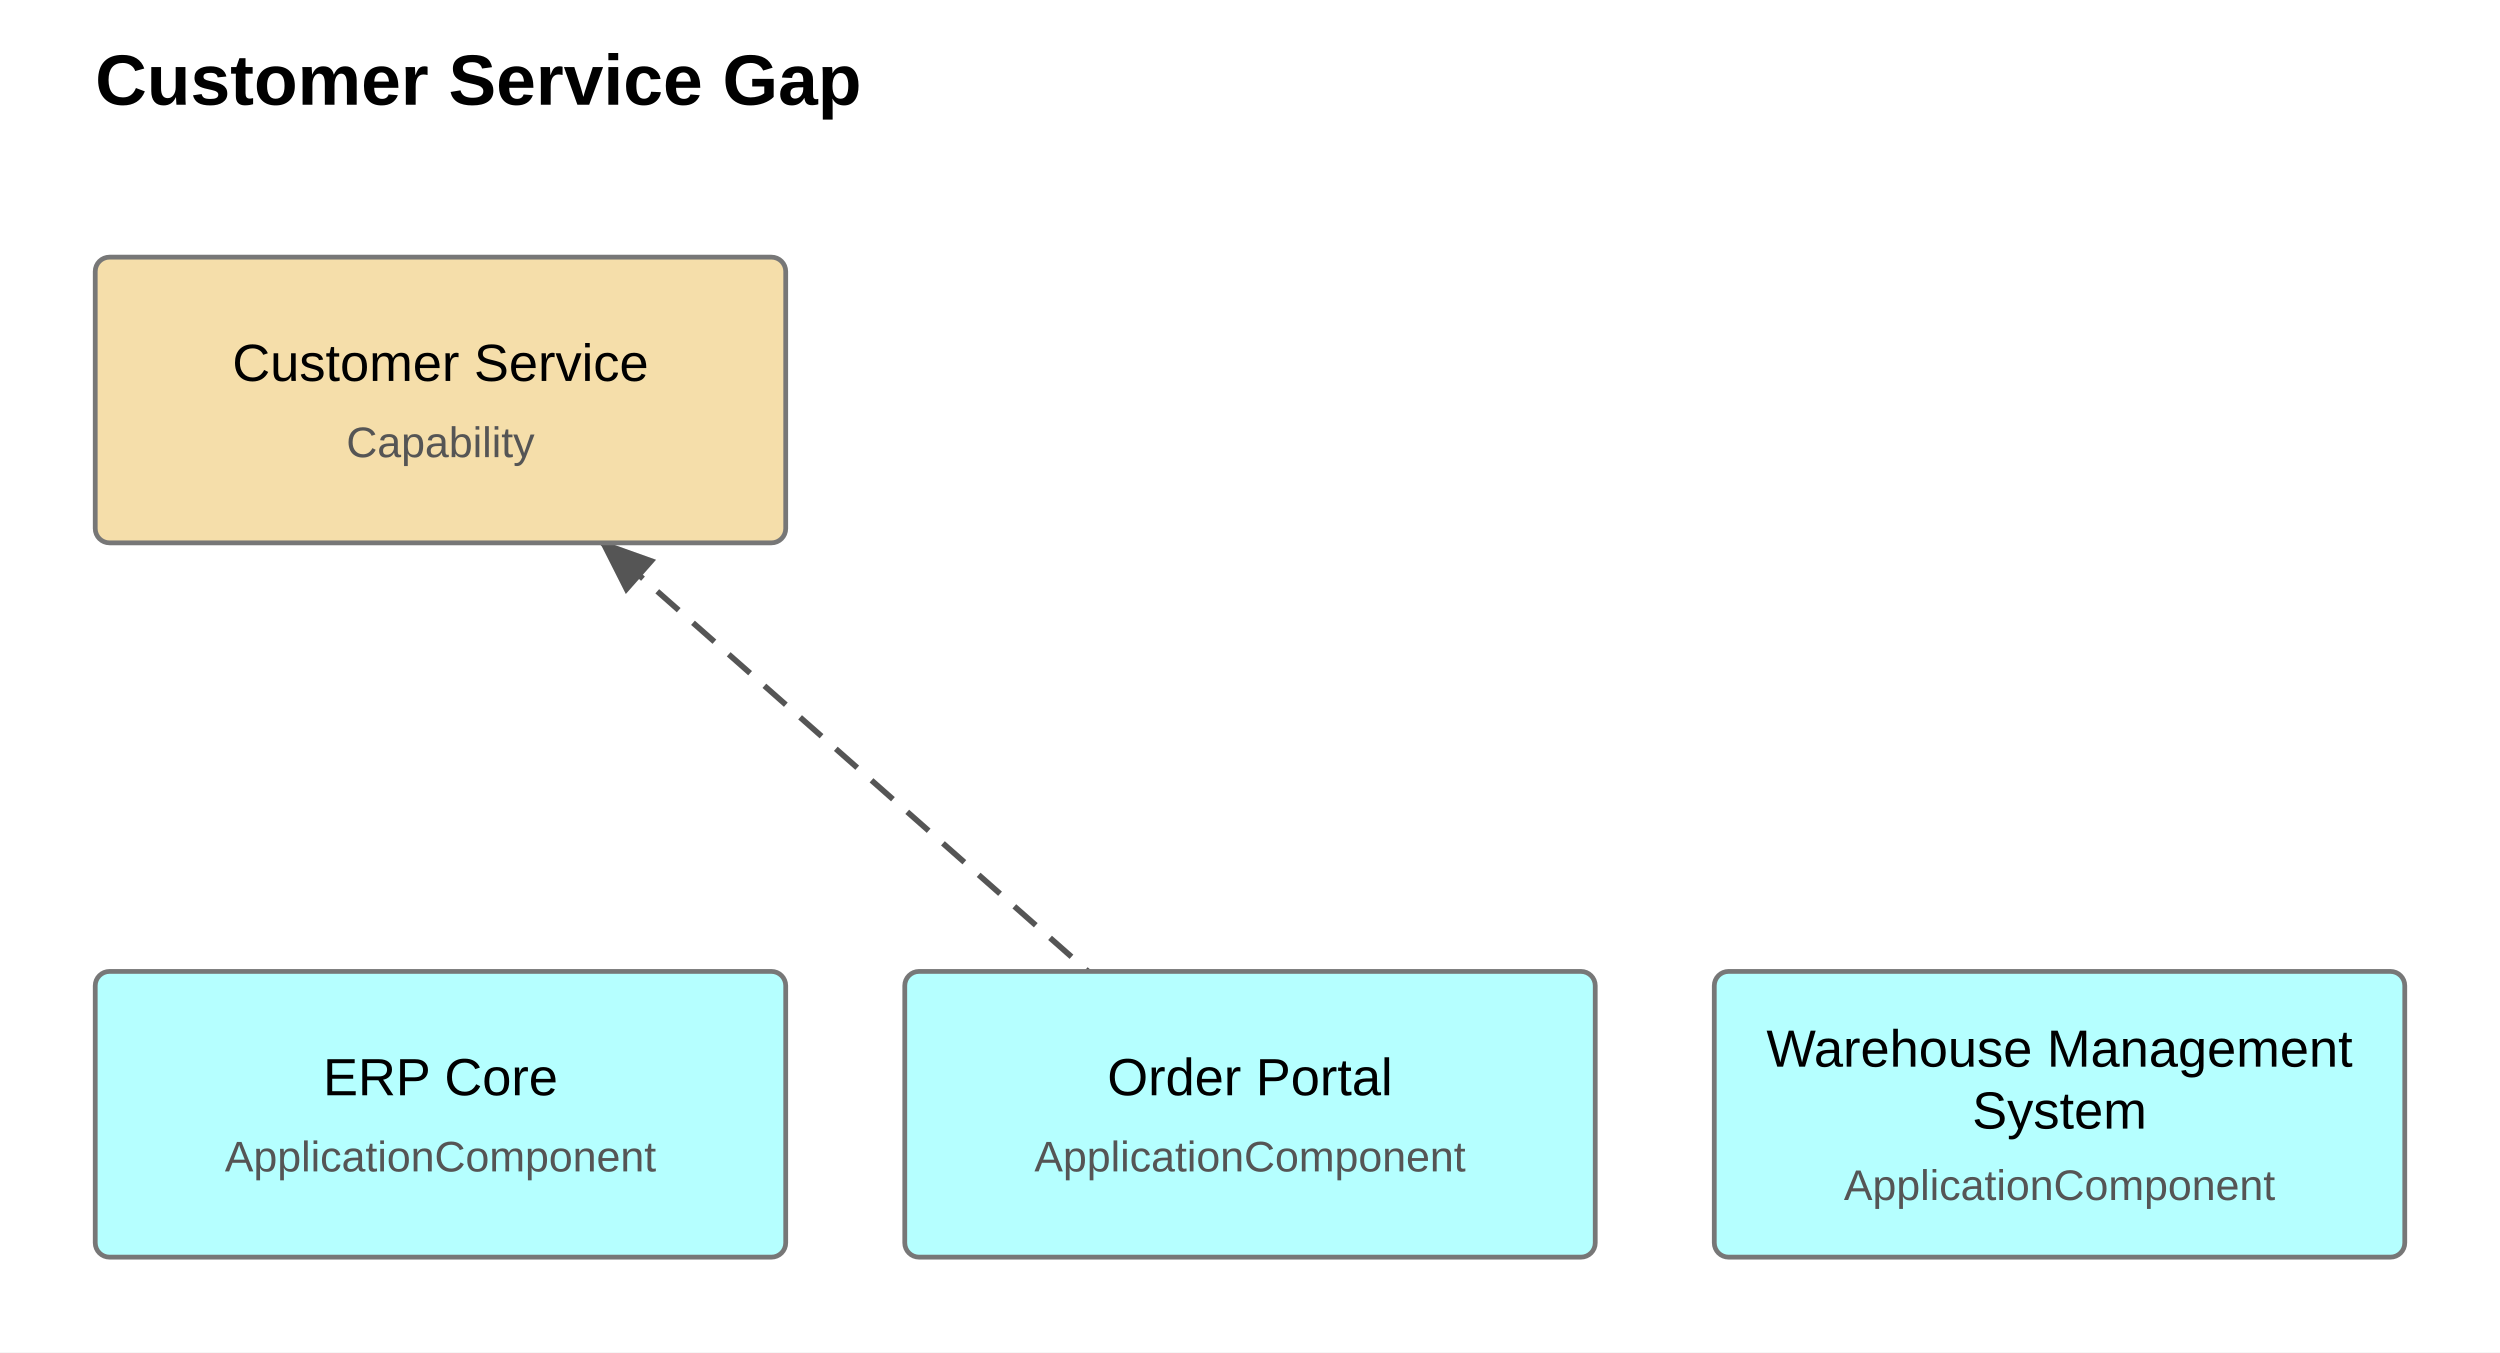
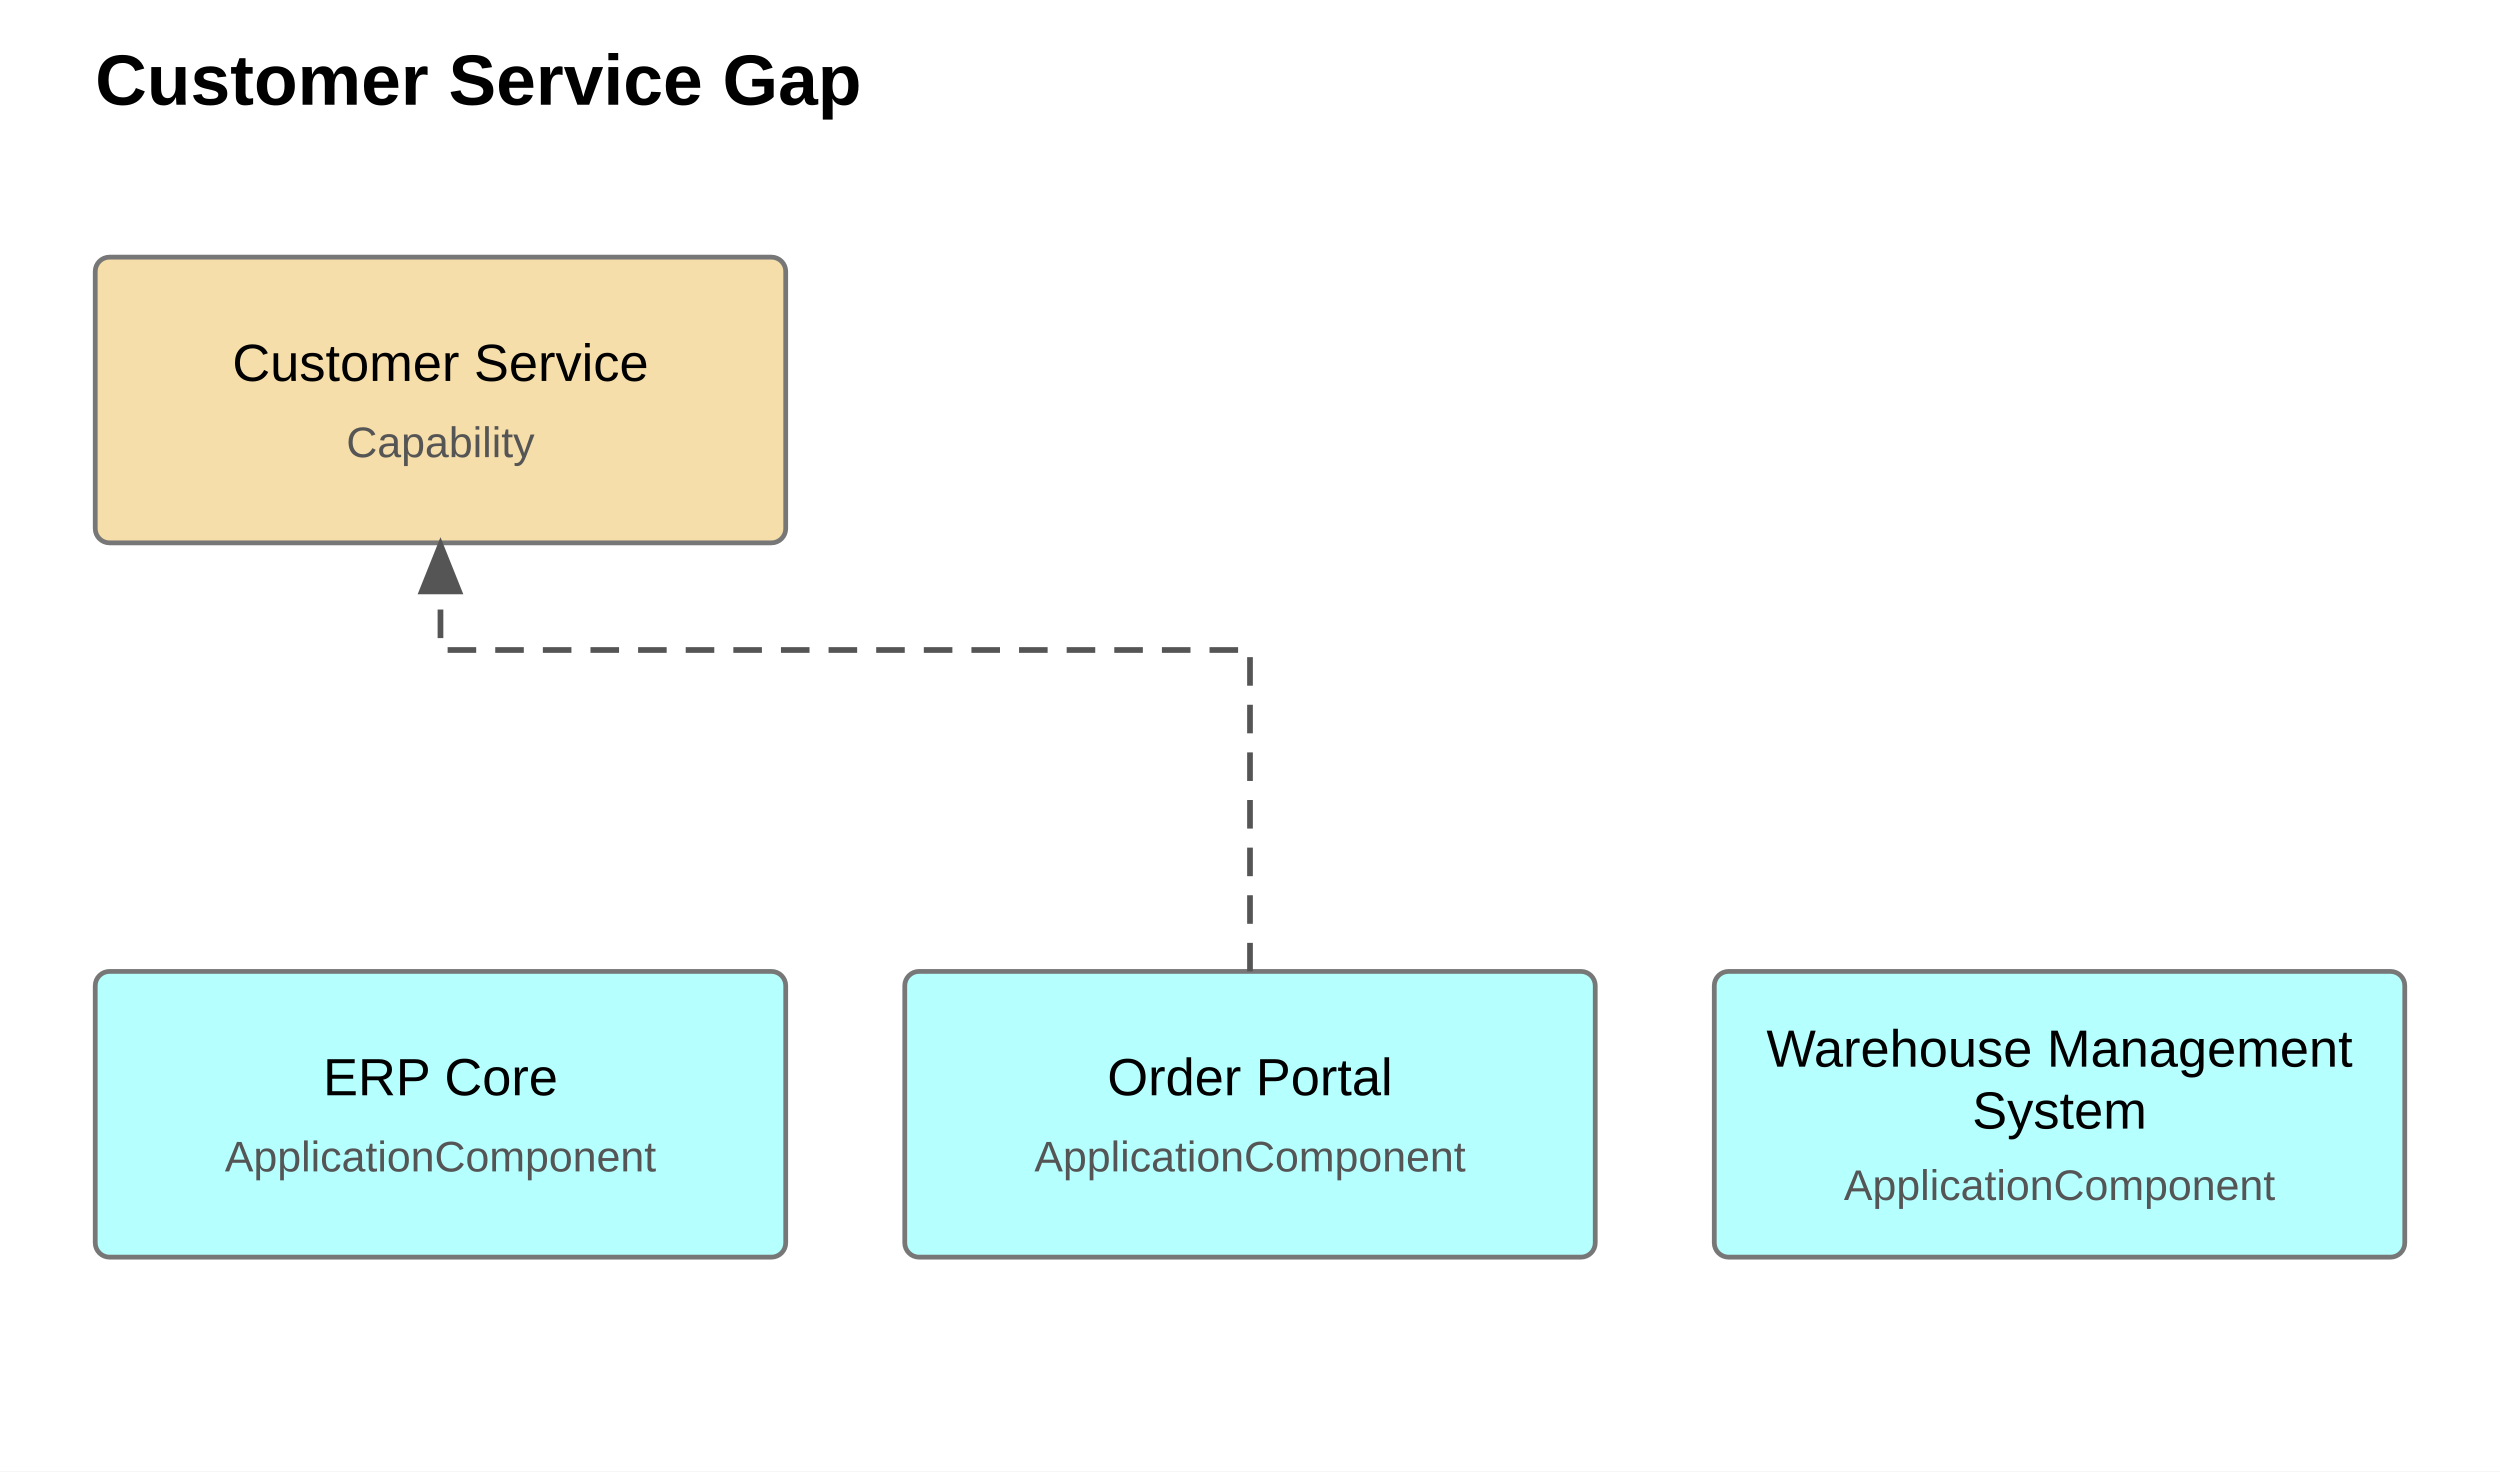
- <svg xmlns="http://www.w3.org/2000/svg" width="525" height="284" viewBox="0 0 525 284">
+ <svg xmlns="http://www.w3.org/2000/svg" width="525" height="309" viewBox="0 0 525 309">
  <defs>
    <marker id="arrow" markerWidth="10" markerHeight="8" refX="9" refY="4" orient="auto">
      <path d="M0,0 L10,4 L0,8 z" fill="#555555" />
    </marker>
  </defs>
-   <rect x="0" y="0" width="525" height="284" fill="#FFFFFF" />
+   <rect x="0" y="0" width="525" height="309" fill="#FFFFFF" />
  <text x="20" y="22" font-family="Segoe UI, Arial, sans-serif" font-size="15" font-weight="bold">Customer Service Gap</text>
-   <line x1="262.5" y1="234.0" x2="126.5" y2="114.0" stroke="#555555" stroke-width="1.2" stroke-dasharray="6,4" marker-end="url(#arrow)" />
  <g>
    <rect x="20" y="204" width="145" height="60" rx="3" fill="#B5FFFF" stroke="#777777" />
    <text x="92.5" y="230" font-family="Segoe UI, Arial, sans-serif" font-size="11" text-anchor="middle">ERP Core</text>
    <text x="92.5" y="246" font-family="Segoe UI, Arial, sans-serif" font-size="9" fill="#555555" text-anchor="middle">ApplicationComponent</text>
  </g>
  <g>
    <rect x="190" y="204" width="145" height="60" rx="3" fill="#B5FFFF" stroke="#777777" />
    <text x="262.5" y="230" font-family="Segoe UI, Arial, sans-serif" font-size="11" text-anchor="middle">Order Portal</text>
    <text x="262.5" y="246" font-family="Segoe UI, Arial, sans-serif" font-size="9" fill="#555555" text-anchor="middle">ApplicationComponent</text>
  </g>
  <g>
    <rect x="360" y="204" width="145" height="60" rx="3" fill="#B5FFFF" stroke="#777777" />
    <text x="432.5" y="224" font-family="Segoe UI, Arial, sans-serif" font-size="11" text-anchor="middle">Warehouse Management</text>
    <text x="432.5" y="237" font-family="Segoe UI, Arial, sans-serif" font-size="11" text-anchor="middle">System</text>
    <text x="432.5" y="252" font-family="Segoe UI, Arial, sans-serif" font-size="9" fill="#555555" text-anchor="middle">ApplicationComponent</text>
  </g>
  <g>
    <rect x="20" y="54" width="145" height="60" rx="3" fill="#F5DEAA" stroke="#777777" />
    <text x="92.5" y="80" font-family="Segoe UI, Arial, sans-serif" font-size="11" text-anchor="middle">Customer Service</text>
    <text x="92.5" y="96" font-family="Segoe UI, Arial, sans-serif" font-size="9" fill="#555555" text-anchor="middle">Capability</text>
  </g>
+   <polyline points="262.5,204.0 262.5,136.5 92.5,136.5 92.5,114.0" fill="none" stroke="#555555" stroke-width="1.2" stroke-dasharray="6,4" marker-end="url(#arrow)" />
</svg>
